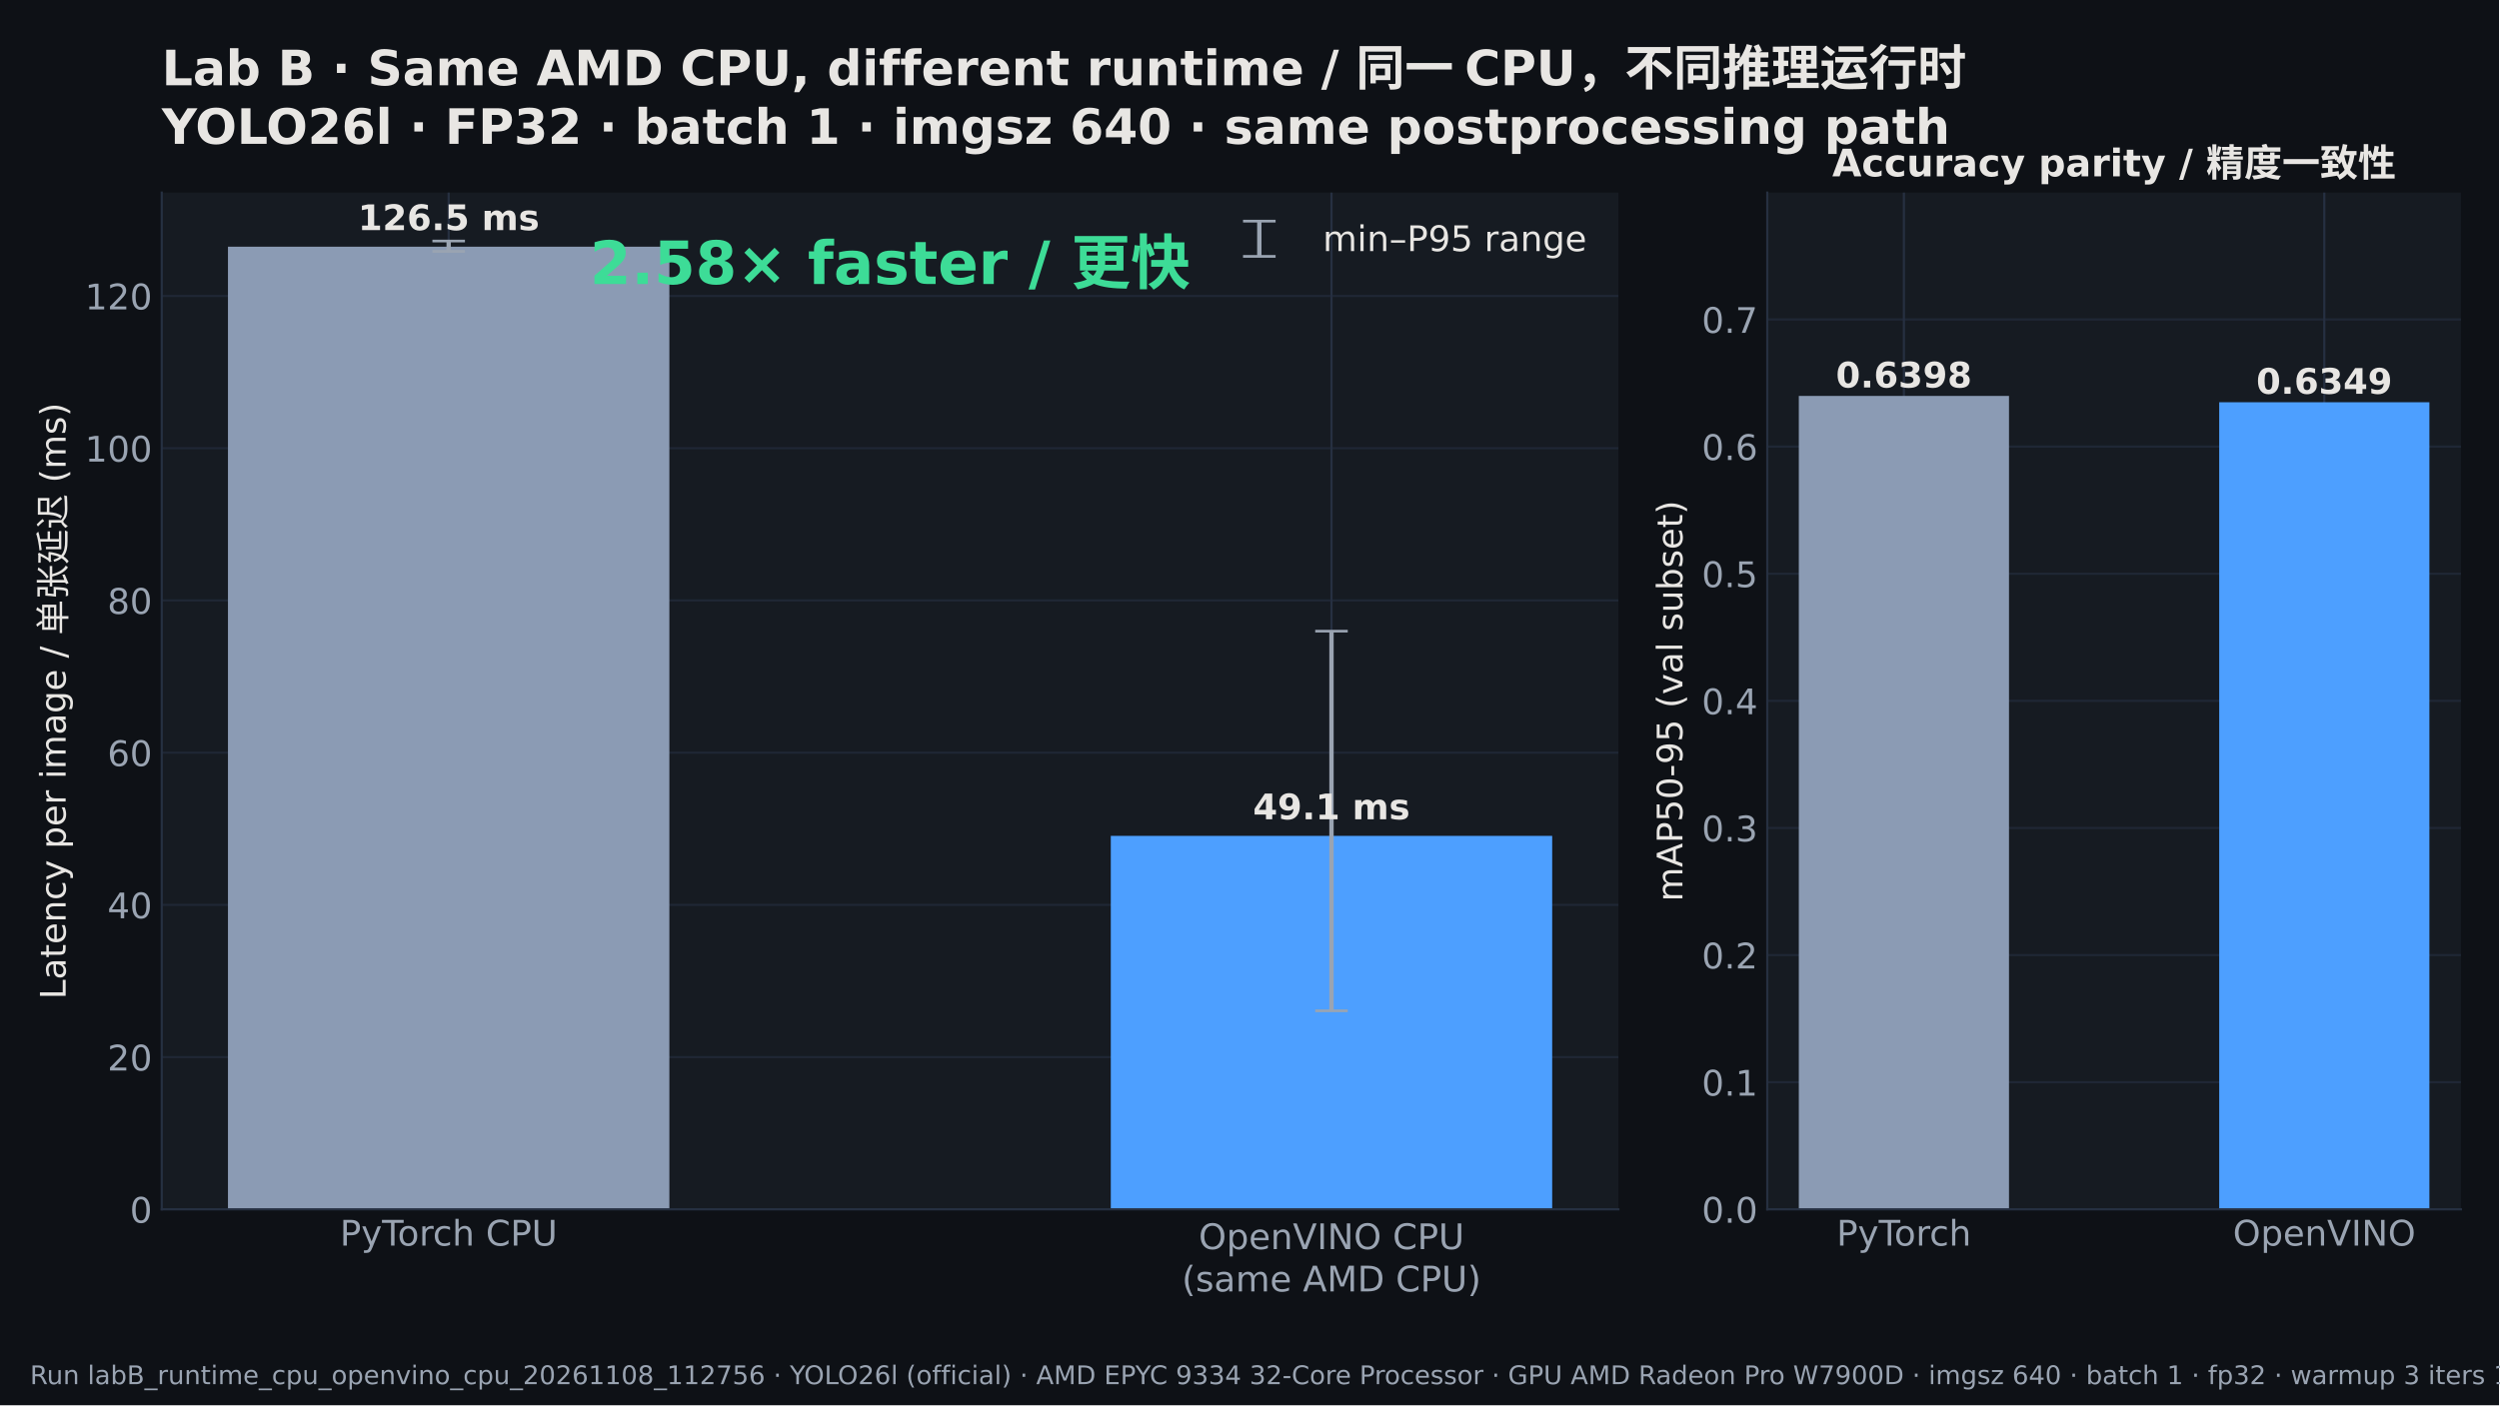
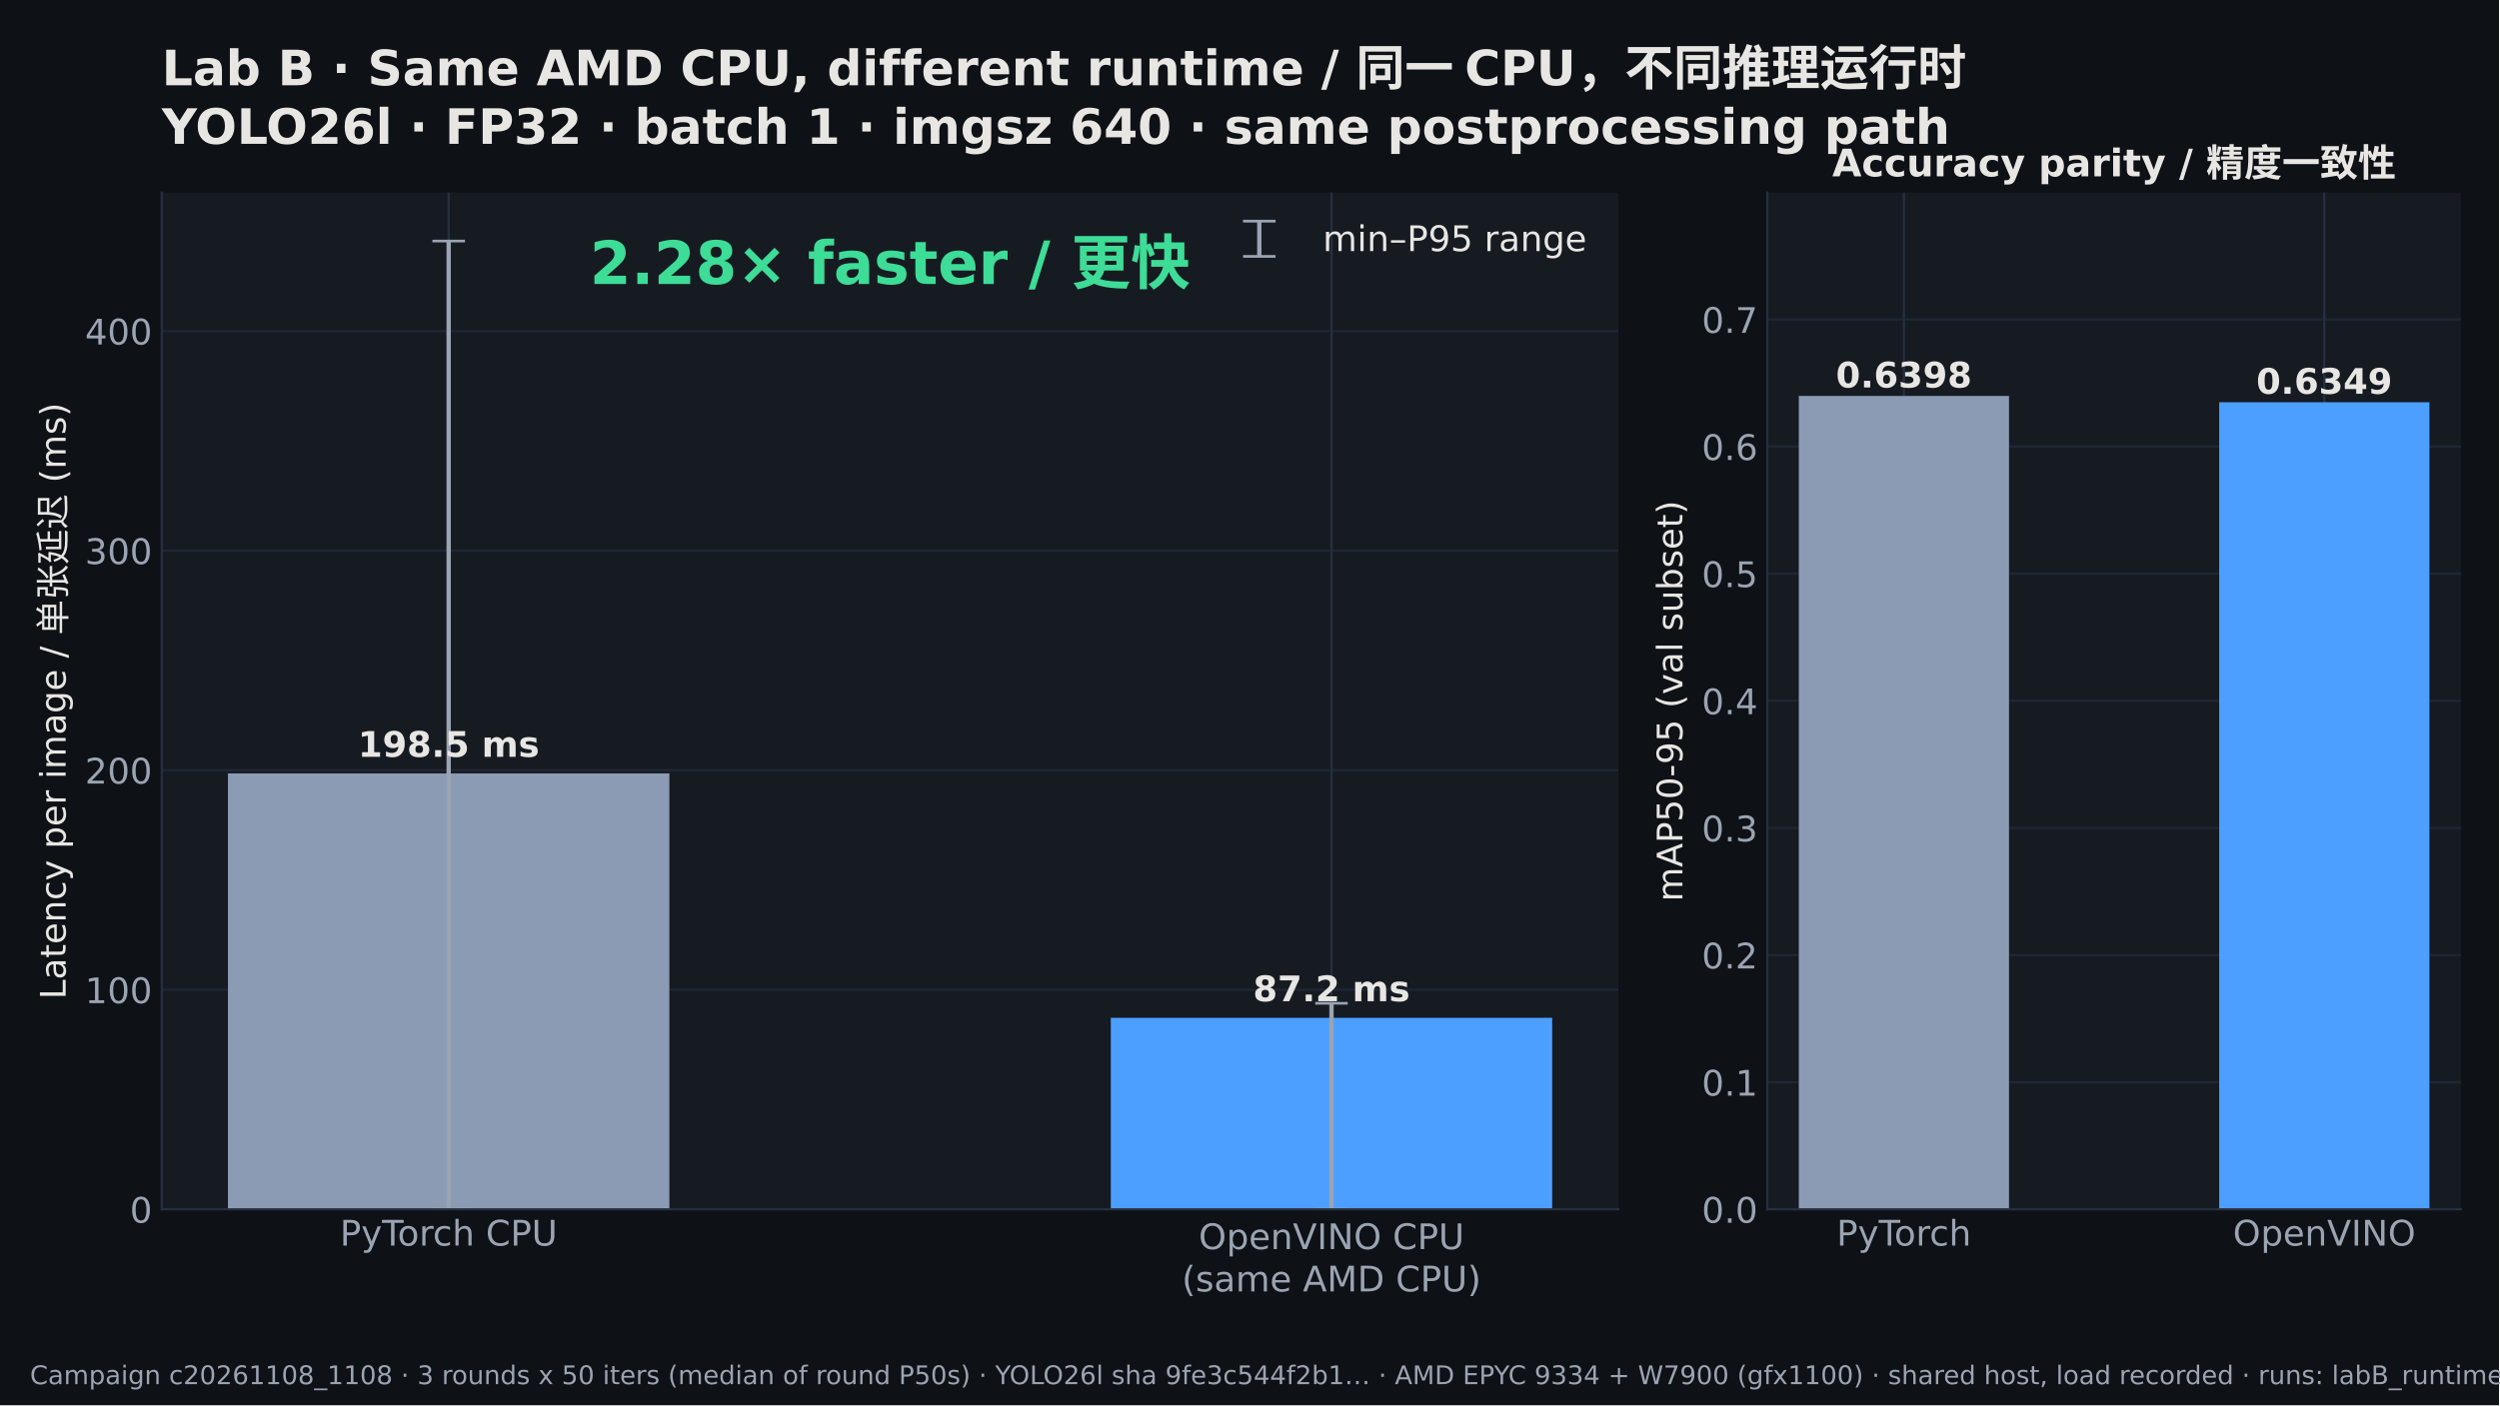
<svg xmlns="http://www.w3.org/2000/svg" xmlns:xlink="http://www.w3.org/1999/xlink" width="921.6pt" height="518.4pt" viewBox="0 0 921.6 518.4" version="1.1">
  <defs>
    <style type="text/css">*{stroke-linejoin: round; stroke-linecap: butt}</style>
  </defs>
  <g id="figure_1">
    <g id="patch_1">
      <path d="M 0 518.4  L 921.6 518.4  L 921.6 0  L 0 0  z " style="fill: #0e1116" />
    </g>
    <g id="axes_1">
      <g id="patch_2">
        <path d="M 59.651 446.124  L 596.848 446.124  L 596.848 71.053  L 59.651 71.053  z " style="fill: #161b22" />
      </g>
      <g id="matplotlib.axis_1">
        <g id="xtick_1">
          <g id="line2d_1">
-             <path d="M 165.462 446.124  L 165.462 71.053  " clip-path="url(#p1384dd921f)" style="fill: none; stroke: #263041; stroke-width: 0.8; stroke-linecap: square" />
+             <path d="M 165.462 446.124  L 165.462 71.053  " clip-path="url(#p3090663cfc)" style="fill: none; stroke: #263041; stroke-width: 0.8; stroke-linecap: square" />
          </g>
          <g id="line2d_2" />
          <g id="text_1">
            <text style="font-size: 13px; font-family: 'DejaVu Sans', 'Noto Sans CJK SC'; text-anchor: middle; fill: #9aa4b2" x="165.462" y="459.502" transform="rotate(-0 165.4623 459.5018)">PyTorch CPU</text>
          </g>
        </g>
        <g id="xtick_2">
          <g id="line2d_3">
-             <path d="M 491.037 446.124  L 491.037 71.053  " clip-path="url(#p1384dd921f)" style="fill: none; stroke: #263041; stroke-width: 0.8; stroke-linecap: square" />
+             <path d="M 491.037 446.124  L 491.037 71.053  " clip-path="url(#p3090663cfc)" style="fill: none; stroke: #263041; stroke-width: 0.8; stroke-linecap: square" />
          </g>
          <g id="line2d_4" />
          <g id="text_2">
            <text style="font-size: 13px; font-family: 'DejaVu Sans', 'Noto Sans CJK SC'; fill: #9aa4b2" transform="translate(442.0501 460.8021)">OpenVINO CPU</text>
            <text style="font-size: 13px; font-family: 'DejaVu Sans', 'Noto Sans CJK SC'; fill: #9aa4b2" transform="translate(435.8578 476.4046)">(same AMD CPU)</text>
          </g>
        </g>
      </g>
      <g id="matplotlib.axis_2">
        <g id="ytick_1">
          <g id="line2d_5">
-             <path d="M 59.651 446.124  L 596.848 446.124  " clip-path="url(#p1384dd921f)" style="fill: none; stroke: #263041; stroke-opacity: 0.6; stroke-width: 0.8; stroke-linecap: square" />
+             <path d="M 59.651 446.124  L 596.848 446.124  " clip-path="url(#p3090663cfc)" style="fill: none; stroke: #263041; stroke-opacity: 0.6; stroke-width: 0.8; stroke-linecap: square" />
          </g>
          <g id="line2d_6" />
          <g id="text_3">
            <text style="font-size: 13px; font-family: 'DejaVu Sans', 'Noto Sans CJK SC'; text-anchor: end; fill: #9aa4b2" x="56.151" y="451.062" transform="rotate(-0 56.15055 451.0624)">0</text>
          </g>
        </g>
        <g id="ytick_2">
          <g id="line2d_7">
-             <path d="M 59.651 389.968  L 596.848 389.968  " clip-path="url(#p1384dd921f)" style="fill: none; stroke: #263041; stroke-opacity: 0.6; stroke-width: 0.8; stroke-linecap: square" />
+             <path d="M 59.651 365.127  L 596.848 365.127  " clip-path="url(#p3090663cfc)" style="fill: none; stroke: #263041; stroke-opacity: 0.6; stroke-width: 0.8; stroke-linecap: square" />
          </g>
          <g id="line2d_8" />
          <g id="text_4">
-             <text style="font-size: 13px; font-family: 'DejaVu Sans', 'Noto Sans CJK SC'; text-anchor: end; fill: #9aa4b2" x="56.151" y="394.906" transform="rotate(-0 56.15055 394.9064)">20</text>
+             <text style="font-size: 13px; font-family: 'DejaVu Sans', 'Noto Sans CJK SC'; text-anchor: end; fill: #9aa4b2" x="56.151" y="370.066" transform="rotate(-0 56.15055 370.0658)">100</text>
          </g>
        </g>
        <g id="ytick_3">
          <g id="line2d_9">
-             <path d="M 59.651 333.812  L 596.848 333.812  " clip-path="url(#p1384dd921f)" style="fill: none; stroke: #263041; stroke-opacity: 0.6; stroke-width: 0.8; stroke-linecap: square" />
+             <path d="M 59.651 284.131  L 596.848 284.131  " clip-path="url(#p3090663cfc)" style="fill: none; stroke: #263041; stroke-opacity: 0.6; stroke-width: 0.8; stroke-linecap: square" />
          </g>
          <g id="line2d_10" />
          <g id="text_5">
-             <text style="font-size: 13px; font-family: 'DejaVu Sans', 'Noto Sans CJK SC'; text-anchor: end; fill: #9aa4b2" x="56.151" y="338.751" transform="rotate(-0 56.15055 338.7505)">40</text>
+             <text style="font-size: 13px; font-family: 'DejaVu Sans', 'Noto Sans CJK SC'; text-anchor: end; fill: #9aa4b2" x="56.151" y="289.069" transform="rotate(-0 56.15055 289.0693)">200</text>
          </g>
        </g>
        <g id="ytick_4">
          <g id="line2d_11">
-             <path d="M 59.651 277.656  L 596.848 277.656  " clip-path="url(#p1384dd921f)" style="fill: none; stroke: #263041; stroke-opacity: 0.6; stroke-width: 0.8; stroke-linecap: square" />
+             <path d="M 59.651 203.134  L 596.848 203.134  " clip-path="url(#p3090663cfc)" style="fill: none; stroke: #263041; stroke-opacity: 0.6; stroke-width: 0.8; stroke-linecap: square" />
          </g>
          <g id="line2d_12" />
          <g id="text_6">
-             <text style="font-size: 13px; font-family: 'DejaVu Sans', 'Noto Sans CJK SC'; text-anchor: end; fill: #9aa4b2" x="56.151" y="282.595" transform="rotate(-0 56.15055 282.5946)">60</text>
+             <text style="font-size: 13px; font-family: 'DejaVu Sans', 'Noto Sans CJK SC'; text-anchor: end; fill: #9aa4b2" x="56.151" y="208.073" transform="rotate(-0 56.15055 208.0728)">300</text>
          </g>
        </g>
        <g id="ytick_5">
          <g id="line2d_13">
-             <path d="M 59.651 221.5  L 596.848 221.5  " clip-path="url(#p1384dd921f)" style="fill: none; stroke: #263041; stroke-opacity: 0.6; stroke-width: 0.8; stroke-linecap: square" />
+             <path d="M 59.651 122.138  L 596.848 122.138  " clip-path="url(#p3090663cfc)" style="fill: none; stroke: #263041; stroke-opacity: 0.6; stroke-width: 0.8; stroke-linecap: square" />
          </g>
          <g id="line2d_14" />
          <g id="text_7">
-             <text style="font-size: 13px; font-family: 'DejaVu Sans', 'Noto Sans CJK SC'; text-anchor: end; fill: #9aa4b2" x="56.151" y="226.439" transform="rotate(-0 56.15055 226.4387)">80</text>
-           </g>
-         </g>
-         <g id="ytick_6">
-           <g id="line2d_15">
-             <path d="M 59.651 165.344  L 596.848 165.344  " clip-path="url(#p1384dd921f)" style="fill: none; stroke: #263041; stroke-opacity: 0.6; stroke-width: 0.8; stroke-linecap: square" />
-           </g>
-           <g id="line2d_16" />
-           <g id="text_8">
-             <text style="font-size: 13px; font-family: 'DejaVu Sans', 'Noto Sans CJK SC'; text-anchor: end; fill: #9aa4b2" x="56.151" y="170.283" transform="rotate(-0 56.15055 170.2828)">100</text>
-           </g>
-         </g>
-         <g id="ytick_7">
-           <g id="line2d_17">
-             <path d="M 59.651 109.188  L 596.848 109.188  " clip-path="url(#p1384dd921f)" style="fill: none; stroke: #263041; stroke-opacity: 0.6; stroke-width: 0.8; stroke-linecap: square" />
-           </g>
-           <g id="line2d_18" />
-           <g id="text_9">
-             <text style="font-size: 13px; font-family: 'DejaVu Sans', 'Noto Sans CJK SC'; text-anchor: end; fill: #9aa4b2" x="56.151" y="114.127" transform="rotate(-0 56.15055 114.1269)">120</text>
-           </g>
-         </g>
-         <g id="text_10">
+             <text style="font-size: 13px; font-family: 'DejaVu Sans', 'Noto Sans CJK SC'; text-anchor: end; fill: #9aa4b2" x="56.151" y="127.076" transform="rotate(-0 56.15055 127.0762)">400</text>
+           </g>
+         </g>
+         <g id="text_8">
          <text style="font-size: 13px; font-family: 'DejaVu Sans', 'Noto Sans CJK SC'; text-anchor: middle; fill: #e8e6e3" x="24.214" y="258.589" transform="rotate(-90 24.21375 258.5886)">Latency per image / 单张延迟 (ms)</text>
        </g>
      </g>
      <g id="patch_3">
-         <path d="M 84.069 446.124  L 246.856 446.124  L 246.856 91.014  L 84.069 91.014  z " clip-path="url(#p1384dd921f)" style="fill: #8b9bb4" />
+         <path d="M 84.069 446.124  L 246.856 446.124  L 246.856 285.313  L 84.069 285.313  z " clip-path="url(#p3090663cfc)" style="fill: #8b9bb4" />
      </g>
      <g id="patch_4">
-         <path d="M 409.643 446.124  L 572.43 446.124  L 572.43 308.359  L 409.643 308.359  z " clip-path="url(#p1384dd921f)" style="fill: #4d9fff" />
+         <path d="M 409.643 446.124  L 572.43 446.124  L 572.43 375.478  L 409.643 375.478  z " clip-path="url(#p3090663cfc)" style="fill: #4d9fff" />
      </g>
      <g id="LineCollection_1">
-         <path d="M 165.462 92.744  L 165.462 88.914  " clip-path="url(#p1384dd921f)" style="fill: none; stroke: #9aa4b2; stroke-width: 1.6" />
-         <path d="M 491.037 372.89  L 491.037 232.833  " clip-path="url(#p1384dd921f)" style="fill: none; stroke: #9aa4b2; stroke-width: 1.6" />
-       </g>
-       <g id="line2d_19">
+         <path d="M 165.462 446.124  L 165.462 88.914  " clip-path="url(#p3090663cfc)" style="fill: none; stroke: #9aa4b2; stroke-width: 1.6" />
+         <path d="M 491.037 446.124  L 491.037 370.112  " clip-path="url(#p3090663cfc)" style="fill: none; stroke: #9aa4b2; stroke-width: 1.6" />
+       </g>
+       <g id="line2d_15">
        <defs>
-           <path id="m7e794ac441" d="M 6 0  L -6 -0  " style="stroke: #9aa4b2" />
+           <path id="m1946ec7584" d="M 6 0  L -6 -0  " style="stroke: #9aa4b2" />
        </defs>
-         <g clip-path="url(#p1384dd921f)">
-           <use xlink:href="#m7e794ac441" x="165.462" y="92.744" style="fill: #1f77b4; stroke: #9aa4b2" />
-           <use xlink:href="#m7e794ac441" x="491.037" y="372.89" style="fill: #1f77b4; stroke: #9aa4b2" />
-         </g>
-       </g>
-       <g id="line2d_20">
-         <g clip-path="url(#p1384dd921f)">
-           <use xlink:href="#m7e794ac441" x="165.462" y="88.914" style="fill: #1f77b4; stroke: #9aa4b2" />
-           <use xlink:href="#m7e794ac441" x="491.037" y="232.833" style="fill: #1f77b4; stroke: #9aa4b2" />
+         <g clip-path="url(#p3090663cfc)">
+           <use xlink:href="#m1946ec7584" x="165.462" y="446.124" style="fill: #1f77b4; stroke: #9aa4b2" />
+           <use xlink:href="#m1946ec7584" x="491.037" y="446.124" style="fill: #1f77b4; stroke: #9aa4b2" />
+         </g>
+       </g>
+       <g id="line2d_16">
+         <g clip-path="url(#p3090663cfc)">
+           <use xlink:href="#m1946ec7584" x="165.462" y="88.914" style="fill: #1f77b4; stroke: #9aa4b2" />
+           <use xlink:href="#m1946ec7584" x="491.037" y="370.112" style="fill: #1f77b4; stroke: #9aa4b2" />
        </g>
      </g>
      <g id="patch_5">
        <path d="M 59.651 446.124  L 59.651 71.053  " style="fill: none; stroke: #263041; stroke-width: 0.8; stroke-linejoin: miter; stroke-linecap: square" />
      </g>
      <g id="patch_6">
        <path d="M 59.651 446.124  L 596.848 446.124  " style="fill: none; stroke: #263041; stroke-width: 0.8; stroke-linejoin: miter; stroke-linecap: square" />
      </g>
+       <g id="text_9">
+         <text style="font-weight: 700; font-size: 13px; font-family: 'DejaVu Sans', 'Noto Sans CJK SC'; text-anchor: middle; fill: #e8e6e3" x="165.462" y="279.189" transform="rotate(-0 165.4623 279.1895)">198.5 ms</text>
+       </g>
+       <g id="text_10">
+         <text style="font-weight: 700; font-size: 13px; font-family: 'DejaVu Sans', 'Noto Sans CJK SC'; text-anchor: middle; fill: #e8e6e3" x="491.037" y="369.355" transform="rotate(-0 491.0367 369.3551)">87.2 ms</text>
+       </g>
      <g id="text_11">
-         <text style="font-weight: 700; font-size: 13px; font-family: 'DejaVu Sans', 'Noto Sans CJK SC'; text-anchor: middle; fill: #e8e6e3" x="165.462" y="84.891" transform="rotate(-0 165.4623 84.89052)">126.5 ms</text>
+         <text style="font-weight: 700; font-size: 22px; font-family: 'DejaVu Sans', 'Noto Sans CJK SC'; text-anchor: middle; fill: #3ddc97" x="328.249" y="104.756" transform="rotate(-0 328.2495 104.7561)">2.28× faster / 更快</text>
      </g>
      <g id="text_12">
-         <text style="font-weight: 700; font-size: 13px; font-family: 'DejaVu Sans', 'Noto Sans CJK SC'; text-anchor: middle; fill: #e8e6e3" x="491.037" y="302.236" transform="rotate(-0 491.0367 302.2363)">49.1 ms</text>
-       </g>
-       <g id="text_13">
-         <text style="font-weight: 700; font-size: 22px; font-family: 'DejaVu Sans', 'Noto Sans CJK SC'; text-anchor: middle; fill: #3ddc97" x="328.249" y="104.756" transform="rotate(-0 328.2495 104.7561)">2.58× faster / 更快</text>
-       </g>
-       <g id="text_14">
        <text style="font-weight: 700; font-size: 18px; font-family: 'DejaVu Sans', 'Noto Sans CJK SC'; fill: #e8e6e3" transform="translate(59.65055 31.44832)">Lab B · Same AMD CPU, different runtime / 同一 CPU，不同推理运行时</text>
        <text style="font-weight: 700; font-size: 18px; font-family: 'DejaVu Sans', 'Noto Sans CJK SC'; fill: #e8e6e3" transform="translate(59.65055 53.05324)">YOLO26l · FP32 · batch 1 · imgsz 640 · same postprocessing path</text>
      </g>
      <g id="legend_1">
        <g id="LineCollection_2">
          <path d="M 464.421 94.581  L 464.421 81.581  " style="fill: none; stroke: #9aa4b2; stroke-width: 1.6" />
        </g>
-         <g id="line2d_21">
+         <g id="line2d_17">
          <g>
-             <use xlink:href="#m7e794ac441" x="464.421" y="94.581" style="fill: #1f77b4; stroke: #9aa4b2" />
-           </g>
-         </g>
-         <g id="line2d_22">
+             <use xlink:href="#m1946ec7584" x="464.421" y="94.581" style="fill: #1f77b4; stroke: #9aa4b2" />
+           </g>
+         </g>
+         <g id="line2d_18">
          <g>
-             <use xlink:href="#m7e794ac441" x="464.421" y="81.581" style="fill: #1f77b4; stroke: #9aa4b2" />
-           </g>
-         </g>
-         <g id="text_15">
+             <use xlink:href="#m1946ec7584" x="464.421" y="81.581" style="fill: #1f77b4; stroke: #9aa4b2" />
+           </g>
+         </g>
+         <g id="text_13">
          <text style="font-size: 13px; font-family: 'DejaVu Sans', 'Noto Sans CJK SC'; text-anchor: start; fill: #e8e6e3" x="487.821" y="92.631" transform="rotate(-0 487.8211 92.63121)">min–P95 range</text>
        </g>
      </g>
    </g>
    <g id="axes_2">
      <g id="patch_7">
        <path d="M 651.751 446.124  L 907.56 446.124  L 907.56 71.053  L 651.751 71.053  z " style="fill: #161b22" />
      </g>
      <g id="matplotlib.axis_3">
        <g id="xtick_3">
+           <g id="line2d_19">
+             <path d="M 702.138 446.124  L 702.138 71.053  " clip-path="url(#pf8f9b5752a)" style="fill: none; stroke: #263041; stroke-width: 0.8; stroke-linecap: square" />
+           </g>
+           <g id="line2d_20" />
+           <g id="text_14">
+             <text style="font-size: 13px; font-family: 'DejaVu Sans', 'Noto Sans CJK SC'; text-anchor: middle; fill: #9aa4b2" x="702.138" y="459.502" transform="rotate(-0 702.138 459.5018)">PyTorch</text>
+           </g>
+         </g>
+         <g id="xtick_4">
+           <g id="line2d_21">
+             <path d="M 857.173 446.124  L 857.173 71.053  " clip-path="url(#pf8f9b5752a)" style="fill: none; stroke: #263041; stroke-width: 0.8; stroke-linecap: square" />
+           </g>
+           <g id="line2d_22" />
+           <g id="text_15">
+             <text style="font-size: 13px; font-family: 'DejaVu Sans', 'Noto Sans CJK SC'; text-anchor: middle; fill: #9aa4b2" x="857.173" y="459.501" transform="rotate(-0 857.1735 459.5008)">OpenVINO</text>
+           </g>
+         </g>
+       </g>
+       <g id="matplotlib.axis_4">
+         <g id="ytick_6">
          <g id="line2d_23">
-             <path d="M 702.138 446.124  L 702.138 71.053  " clip-path="url(#p6441e1602a)" style="fill: none; stroke: #263041; stroke-width: 0.8; stroke-linecap: square" />
+             <path d="M 651.751 446.124  L 907.56 446.124  " clip-path="url(#pf8f9b5752a)" style="fill: none; stroke: #263041; stroke-opacity: 0.6; stroke-width: 0.8; stroke-linecap: square" />
          </g>
          <g id="line2d_24" />
          <g id="text_16">
-             <text style="font-size: 13px; font-family: 'DejaVu Sans', 'Noto Sans CJK SC'; text-anchor: middle; fill: #9aa4b2" x="702.138" y="459.502" transform="rotate(-0 702.138 459.5018)">PyTorch</text>
-           </g>
-         </g>
-         <g id="xtick_4">
+             <text style="font-size: 13px; font-family: 'DejaVu Sans', 'Noto Sans CJK SC'; text-anchor: end; fill: #9aa4b2" x="648.251" y="451.062" transform="rotate(-0 648.2515 451.0624)">0.0</text>
+           </g>
+         </g>
+         <g id="ytick_7">
          <g id="line2d_25">
-             <path d="M 857.173 446.124  L 857.173 71.053  " clip-path="url(#p6441e1602a)" style="fill: none; stroke: #263041; stroke-width: 0.8; stroke-linecap: square" />
+             <path d="M 651.751 399.228  L 907.56 399.228  " clip-path="url(#pf8f9b5752a)" style="fill: none; stroke: #263041; stroke-opacity: 0.6; stroke-width: 0.8; stroke-linecap: square" />
          </g>
          <g id="line2d_26" />
          <g id="text_17">
-             <text style="font-size: 13px; font-family: 'DejaVu Sans', 'Noto Sans CJK SC'; text-anchor: middle; fill: #9aa4b2" x="857.173" y="459.501" transform="rotate(-0 857.1735 459.5008)">OpenVINO</text>
-           </g>
-         </g>
-       </g>
-       <g id="matplotlib.axis_4">
+             <text style="font-size: 13px; font-family: 'DejaVu Sans', 'Noto Sans CJK SC'; text-anchor: end; fill: #9aa4b2" x="648.251" y="404.167" transform="rotate(-0 648.2515 404.1668)">0.1</text>
+           </g>
+         </g>
        <g id="ytick_8">
          <g id="line2d_27">
-             <path d="M 651.751 446.124  L 907.56 446.124  " clip-path="url(#p6441e1602a)" style="fill: none; stroke: #263041; stroke-opacity: 0.6; stroke-width: 0.8; stroke-linecap: square" />
+             <path d="M 651.751 352.333  L 907.56 352.333  " clip-path="url(#pf8f9b5752a)" style="fill: none; stroke: #263041; stroke-opacity: 0.6; stroke-width: 0.8; stroke-linecap: square" />
          </g>
          <g id="line2d_28" />
          <g id="text_18">
-             <text style="font-size: 13px; font-family: 'DejaVu Sans', 'Noto Sans CJK SC'; text-anchor: end; fill: #9aa4b2" x="648.251" y="451.062" transform="rotate(-0 648.2515 451.0624)">0.0</text>
+             <text style="font-size: 13px; font-family: 'DejaVu Sans', 'Noto Sans CJK SC'; text-anchor: end; fill: #9aa4b2" x="648.251" y="357.271" transform="rotate(-0 648.2515 357.2712)">0.2</text>
          </g>
        </g>
        <g id="ytick_9">
          <g id="line2d_29">
-             <path d="M 651.751 399.228  L 907.56 399.228  " clip-path="url(#p6441e1602a)" style="fill: none; stroke: #263041; stroke-opacity: 0.6; stroke-width: 0.8; stroke-linecap: square" />
+             <path d="M 651.751 305.437  L 907.56 305.437  " clip-path="url(#pf8f9b5752a)" style="fill: none; stroke: #263041; stroke-opacity: 0.6; stroke-width: 0.8; stroke-linecap: square" />
          </g>
          <g id="line2d_30" />
          <g id="text_19">
-             <text style="font-size: 13px; font-family: 'DejaVu Sans', 'Noto Sans CJK SC'; text-anchor: end; fill: #9aa4b2" x="648.251" y="404.167" transform="rotate(-0 648.2515 404.1668)">0.1</text>
+             <text style="font-size: 13px; font-family: 'DejaVu Sans', 'Noto Sans CJK SC'; text-anchor: end; fill: #9aa4b2" x="648.251" y="310.376" transform="rotate(-0 648.2515 310.3756)">0.3</text>
          </g>
        </g>
        <g id="ytick_10">
          <g id="line2d_31">
-             <path d="M 651.751 352.333  L 907.56 352.333  " clip-path="url(#p6441e1602a)" style="fill: none; stroke: #263041; stroke-opacity: 0.6; stroke-width: 0.8; stroke-linecap: square" />
+             <path d="M 651.751 258.541  L 907.56 258.541  " clip-path="url(#pf8f9b5752a)" style="fill: none; stroke: #263041; stroke-opacity: 0.6; stroke-width: 0.8; stroke-linecap: square" />
          </g>
          <g id="line2d_32" />
          <g id="text_20">
-             <text style="font-size: 13px; font-family: 'DejaVu Sans', 'Noto Sans CJK SC'; text-anchor: end; fill: #9aa4b2" x="648.251" y="357.271" transform="rotate(-0 648.2515 357.2712)">0.2</text>
+             <text style="font-size: 13px; font-family: 'DejaVu Sans', 'Noto Sans CJK SC'; text-anchor: end; fill: #9aa4b2" x="648.251" y="263.48" transform="rotate(-0 648.2515 263.48)">0.4</text>
          </g>
        </g>
        <g id="ytick_11">
          <g id="line2d_33">
-             <path d="M 651.751 305.437  L 907.56 305.437  " clip-path="url(#p6441e1602a)" style="fill: none; stroke: #263041; stroke-opacity: 0.6; stroke-width: 0.8; stroke-linecap: square" />
+             <path d="M 651.751 211.646  L 907.56 211.646  " clip-path="url(#pf8f9b5752a)" style="fill: none; stroke: #263041; stroke-opacity: 0.6; stroke-width: 0.8; stroke-linecap: square" />
          </g>
          <g id="line2d_34" />
          <g id="text_21">
-             <text style="font-size: 13px; font-family: 'DejaVu Sans', 'Noto Sans CJK SC'; text-anchor: end; fill: #9aa4b2" x="648.251" y="310.376" transform="rotate(-0 648.2515 310.3756)">0.3</text>
+             <text style="font-size: 13px; font-family: 'DejaVu Sans', 'Noto Sans CJK SC'; text-anchor: end; fill: #9aa4b2" x="648.251" y="216.584" transform="rotate(-0 648.2515 216.5844)">0.5</text>
          </g>
        </g>
        <g id="ytick_12">
          <g id="line2d_35">
-             <path d="M 651.751 258.541  L 907.56 258.541  " clip-path="url(#p6441e1602a)" style="fill: none; stroke: #263041; stroke-opacity: 0.6; stroke-width: 0.8; stroke-linecap: square" />
+             <path d="M 651.751 164.75  L 907.56 164.75  " clip-path="url(#pf8f9b5752a)" style="fill: none; stroke: #263041; stroke-opacity: 0.6; stroke-width: 0.8; stroke-linecap: square" />
          </g>
          <g id="line2d_36" />
          <g id="text_22">
-             <text style="font-size: 13px; font-family: 'DejaVu Sans', 'Noto Sans CJK SC'; text-anchor: end; fill: #9aa4b2" x="648.251" y="263.48" transform="rotate(-0 648.2515 263.48)">0.4</text>
+             <text style="font-size: 13px; font-family: 'DejaVu Sans', 'Noto Sans CJK SC'; text-anchor: end; fill: #9aa4b2" x="648.251" y="169.689" transform="rotate(-0 648.2515 169.6888)">0.6</text>
          </g>
        </g>
        <g id="ytick_13">
          <g id="line2d_37">
-             <path d="M 651.751 211.646  L 907.56 211.646  " clip-path="url(#p6441e1602a)" style="fill: none; stroke: #263041; stroke-opacity: 0.6; stroke-width: 0.8; stroke-linecap: square" />
+             <path d="M 651.751 117.855  L 907.56 117.855  " clip-path="url(#pf8f9b5752a)" style="fill: none; stroke: #263041; stroke-opacity: 0.6; stroke-width: 0.8; stroke-linecap: square" />
          </g>
          <g id="line2d_38" />
          <g id="text_23">
-             <text style="font-size: 13px; font-family: 'DejaVu Sans', 'Noto Sans CJK SC'; text-anchor: end; fill: #9aa4b2" x="648.251" y="216.584" transform="rotate(-0 648.2515 216.5844)">0.5</text>
-           </g>
-         </g>
-         <g id="ytick_14">
-           <g id="line2d_39">
-             <path d="M 651.751 164.75  L 907.56 164.75  " clip-path="url(#p6441e1602a)" style="fill: none; stroke: #263041; stroke-opacity: 0.6; stroke-width: 0.8; stroke-linecap: square" />
-           </g>
-           <g id="line2d_40" />
-           <g id="text_24">
-             <text style="font-size: 13px; font-family: 'DejaVu Sans', 'Noto Sans CJK SC'; text-anchor: end; fill: #9aa4b2" x="648.251" y="169.689" transform="rotate(-0 648.2515 169.6888)">0.6</text>
-           </g>
-         </g>
-         <g id="ytick_15">
-           <g id="line2d_41">
-             <path d="M 651.751 117.855  L 907.56 117.855  " clip-path="url(#p6441e1602a)" style="fill: none; stroke: #263041; stroke-opacity: 0.6; stroke-width: 0.8; stroke-linecap: square" />
-           </g>
-           <g id="line2d_42" />
-           <g id="text_25">
            <text style="font-size: 13px; font-family: 'DejaVu Sans', 'Noto Sans CJK SC'; text-anchor: end; fill: #9aa4b2" x="648.251" y="122.793" transform="rotate(-0 648.2515 122.7932)">0.7</text>
          </g>
        </g>
-         <g id="text_26">
+         <g id="text_24">
          <text style="font-size: 13px; font-family: 'DejaVu Sans', 'Noto Sans CJK SC'; text-anchor: middle; fill: #e8e6e3" x="620.454" y="258.589" transform="rotate(-90 620.4544 258.5886)">mAP50-95 (val subset)</text>
        </g>
      </g>
      <g id="patch_8">
-         <path d="M 663.379 446.124  L 740.897 446.124  L 740.897 146.067  L 663.379 146.067  z " clip-path="url(#p6441e1602a)" style="fill: #8b9bb4" />
+         <path d="M 663.379 446.124  L 740.897 446.124  L 740.897 146.067  L 663.379 146.067  z " clip-path="url(#pf8f9b5752a)" style="fill: #8b9bb4" />
      </g>
      <g id="patch_9">
-         <path d="M 818.415 446.124  L 895.932 446.124  L 895.932 148.38  L 818.415 148.38  z " clip-path="url(#p6441e1602a)" style="fill: #4d9fff" />
+         <path d="M 818.415 446.124  L 895.932 446.124  L 895.932 148.38  L 818.415 148.38  z " clip-path="url(#pf8f9b5752a)" style="fill: #4d9fff" />
      </g>
      <g id="patch_10">
        <path d="M 651.751 446.124  L 651.751 71.053  " style="fill: none; stroke: #263041; stroke-width: 0.8; stroke-linejoin: miter; stroke-linecap: square" />
      </g>
      <g id="patch_11">
        <path d="M 651.751 446.124  L 907.56 446.124  " style="fill: none; stroke: #263041; stroke-width: 0.8; stroke-linejoin: miter; stroke-linecap: square" />
      </g>
+       <g id="text_25">
+         <text style="font-weight: 700; font-size: 13px; font-family: 'DejaVu Sans', 'Noto Sans CJK SC'; text-anchor: middle; fill: #e8e6e3" x="702.138" y="142.944" transform="rotate(-0 702.138 142.9443)">0.6398</text>
+       </g>
+       <g id="text_26">
+         <text style="font-weight: 700; font-size: 13px; font-family: 'DejaVu Sans', 'Noto Sans CJK SC'; text-anchor: middle; fill: #e8e6e3" x="857.173" y="145.257" transform="rotate(-0 857.1735 145.2569)">0.6349</text>
+       </g>
      <g id="text_27">
-         <text style="font-weight: 700; font-size: 13px; font-family: 'DejaVu Sans', 'Noto Sans CJK SC'; text-anchor: middle; fill: #e8e6e3" x="702.138" y="142.944" transform="rotate(-0 702.138 142.9443)">0.6398</text>
-       </g>
-       <g id="text_28">
-         <text style="font-weight: 700; font-size: 13px; font-family: 'DejaVu Sans', 'Noto Sans CJK SC'; text-anchor: middle; fill: #e8e6e3" x="857.173" y="145.257" transform="rotate(-0 857.1735 145.2569)">0.6349</text>
-       </g>
-       <g id="text_29">
        <text style="font-weight: 700; font-size: 14px; font-family: 'DejaVu Sans', 'Noto Sans CJK SC'; text-anchor: middle; fill: #e8e6e3" x="779.656" y="65.053" transform="rotate(-0 779.6557 65.05324)">Accuracy parity / 精度一致性</text>
      </g>
    </g>
-     <g id="text_30">
-       <text style="font-size: 9.5px; font-family: 'DejaVu Sans'; text-anchor: start; fill: #9aa4b2" x="11.059" y="510.624" transform="rotate(-0 11.0592 510.624)">Run labB_runtime_cpu_openvino_cpu_20261108_112756 · YOLO26l (official) · AMD EPYC 9334 32-Core Processor · GPU AMD Radeon Pro W7900D · imgsz 640 · batch 1 · fp32 · warmup 3 iters 10 · evidence: results/raw/labB_runtime_cpu/labB_runtime_cpu_openvino_cpu_20261108_112756.csv (sha256 bb3935c97b97…) </text>
+     <g id="text_28">
+       <text style="font-size: 9.5px; font-family: 'DejaVu Sans'; text-anchor: start; fill: #9aa4b2" x="11.059" y="510.624" transform="rotate(-0 11.0592 510.624)">Campaign c20261108_1108 · 3 rounds x 50 iters (median of round P50s) · YOLO26l sha 9fe3c544f2b1… · AMD EPYC 9334 + W7900 (gfx1100) · shared host, load recorded · runs: labB_runtime_cpu_pytorch_cpu_20261108_111332 · labB_runtime_cpu_openvino_cpu_20261108_111340 · evidence: c20261108_1108/ · SHA256SUMS verified  · scope: e2e per image, same CPU, A/B interleaved order</text>
    </g>
  </g>
  <defs>
-     <clipPath id="p1384dd921f">
+     <clipPath id="p3090663cfc">
      <rect x="59.651" y="71.053" width="537.198" height="375.071" />
    </clipPath>
-     <clipPath id="p6441e1602a">
+     <clipPath id="pf8f9b5752a">
      <rect x="651.751" y="71.053" width="255.809" height="375.071" />
    </clipPath>
  </defs>
</svg>
